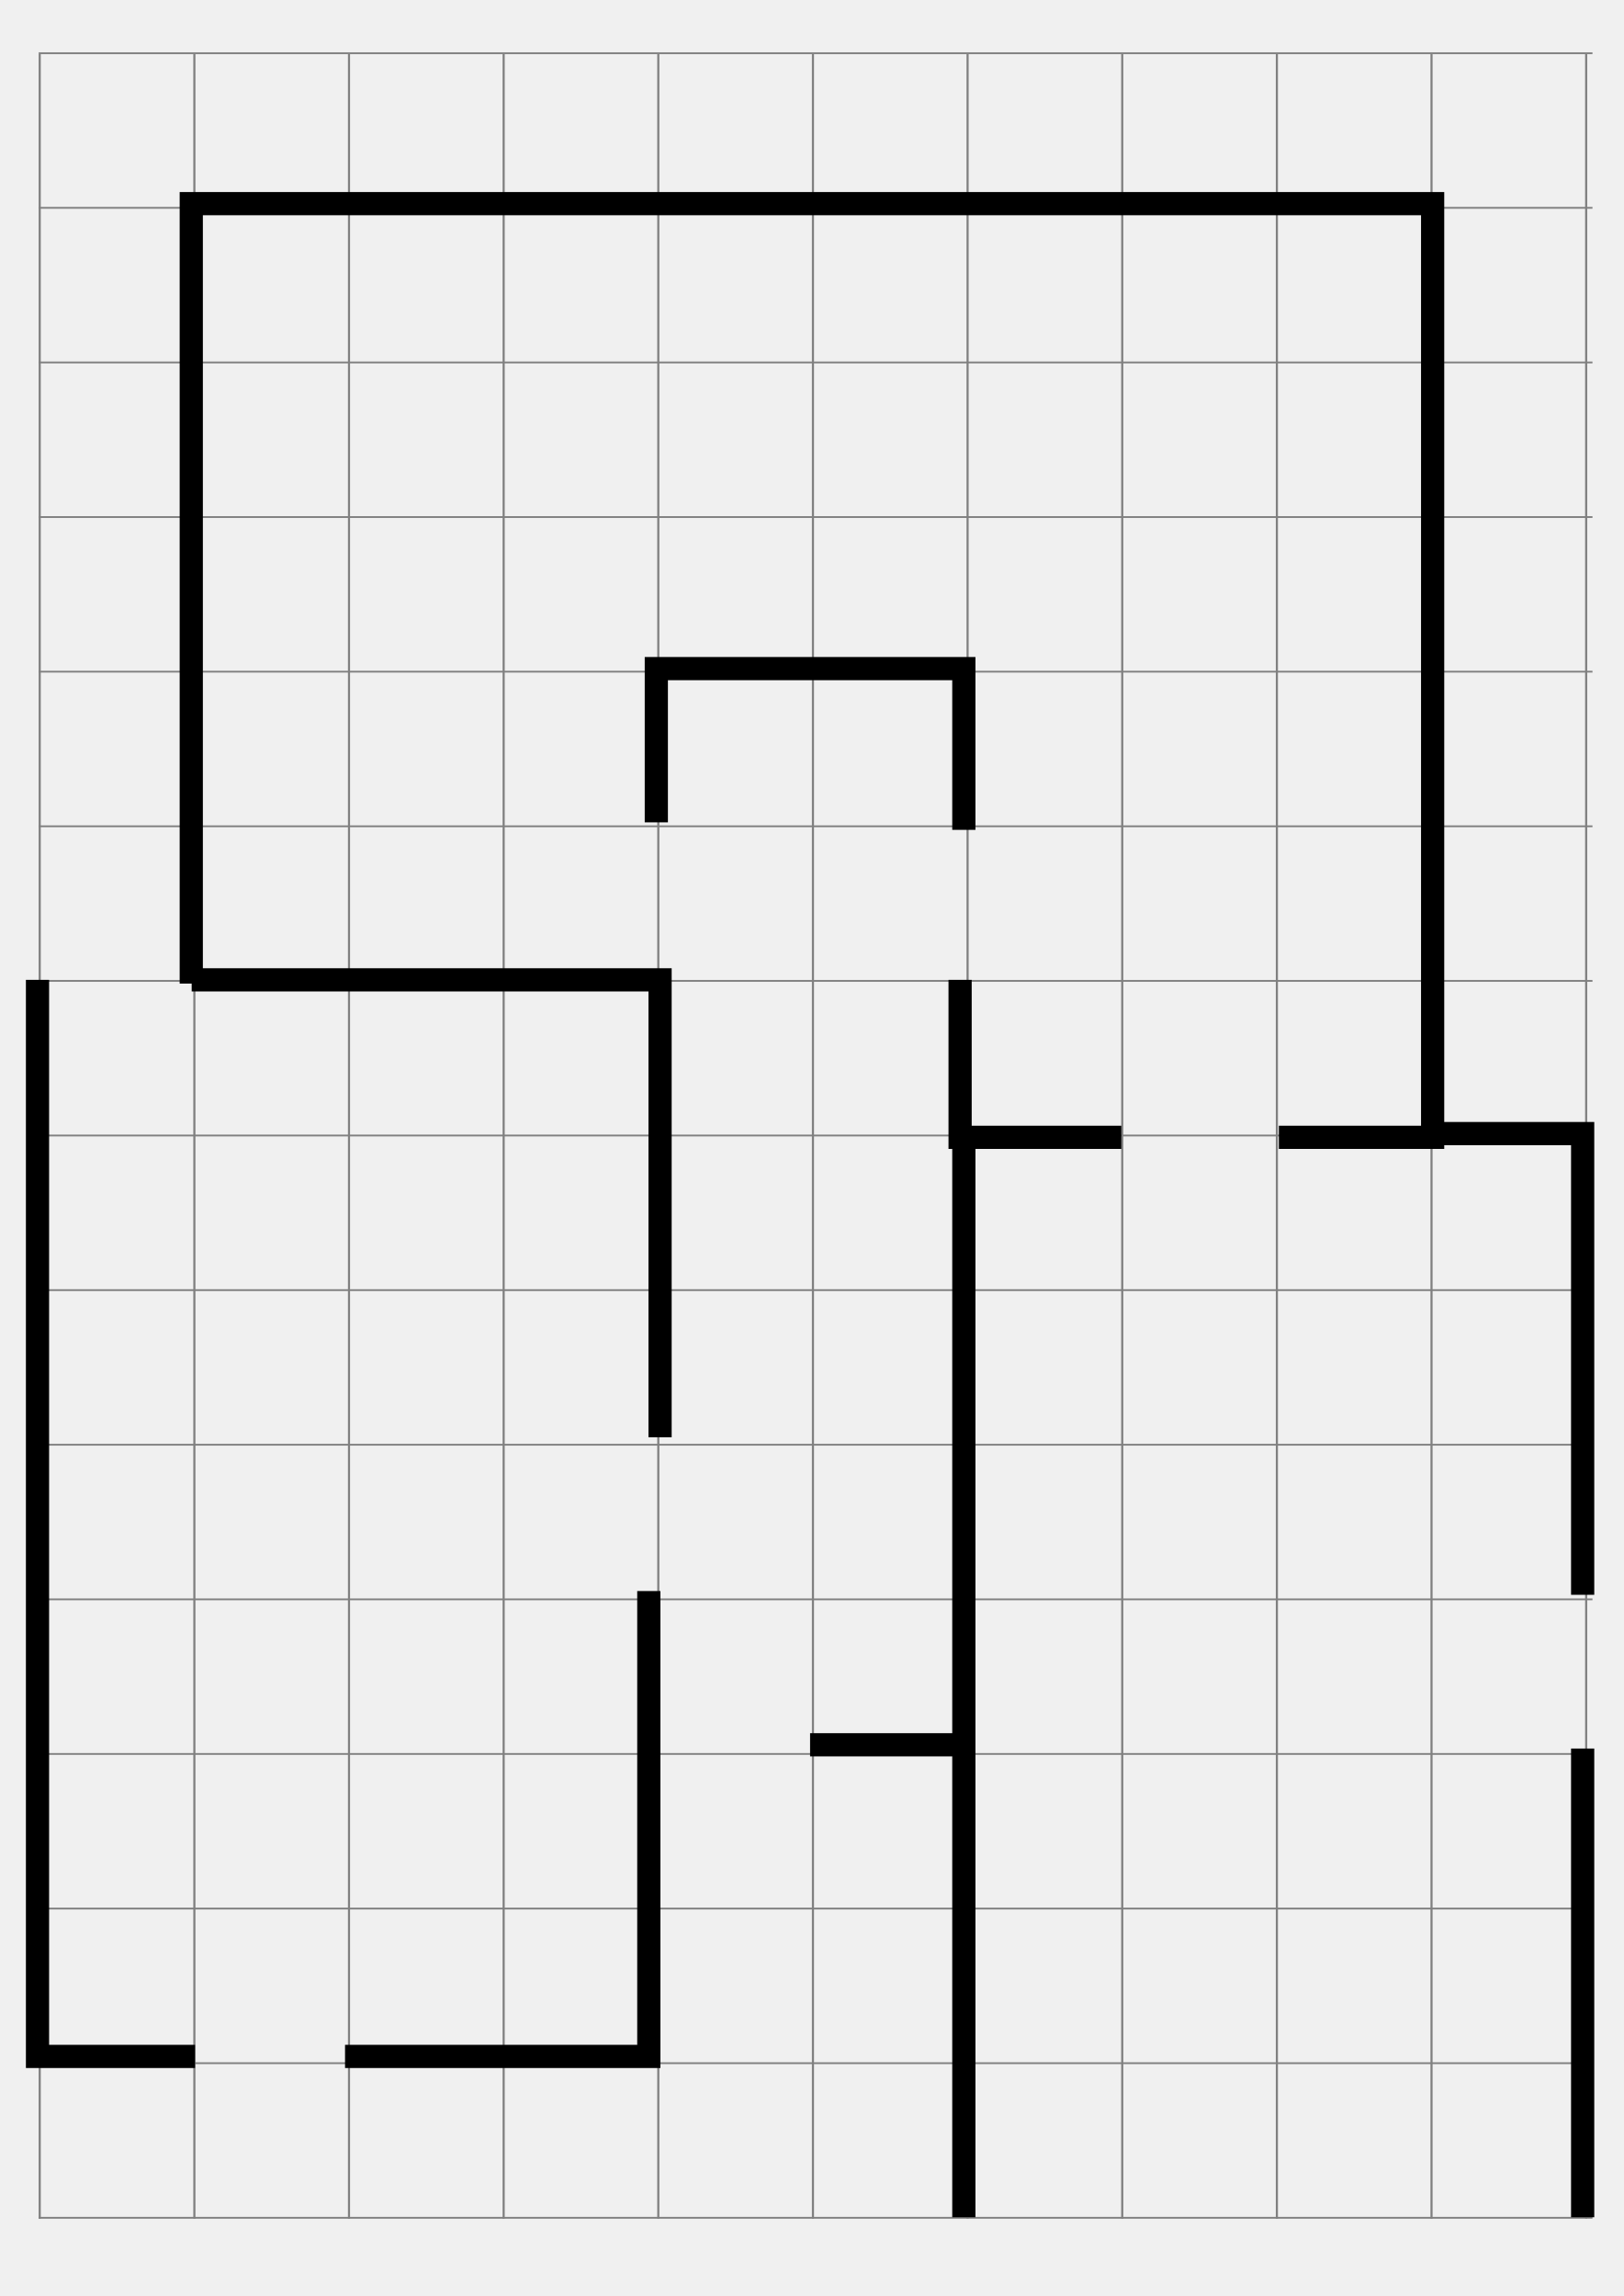
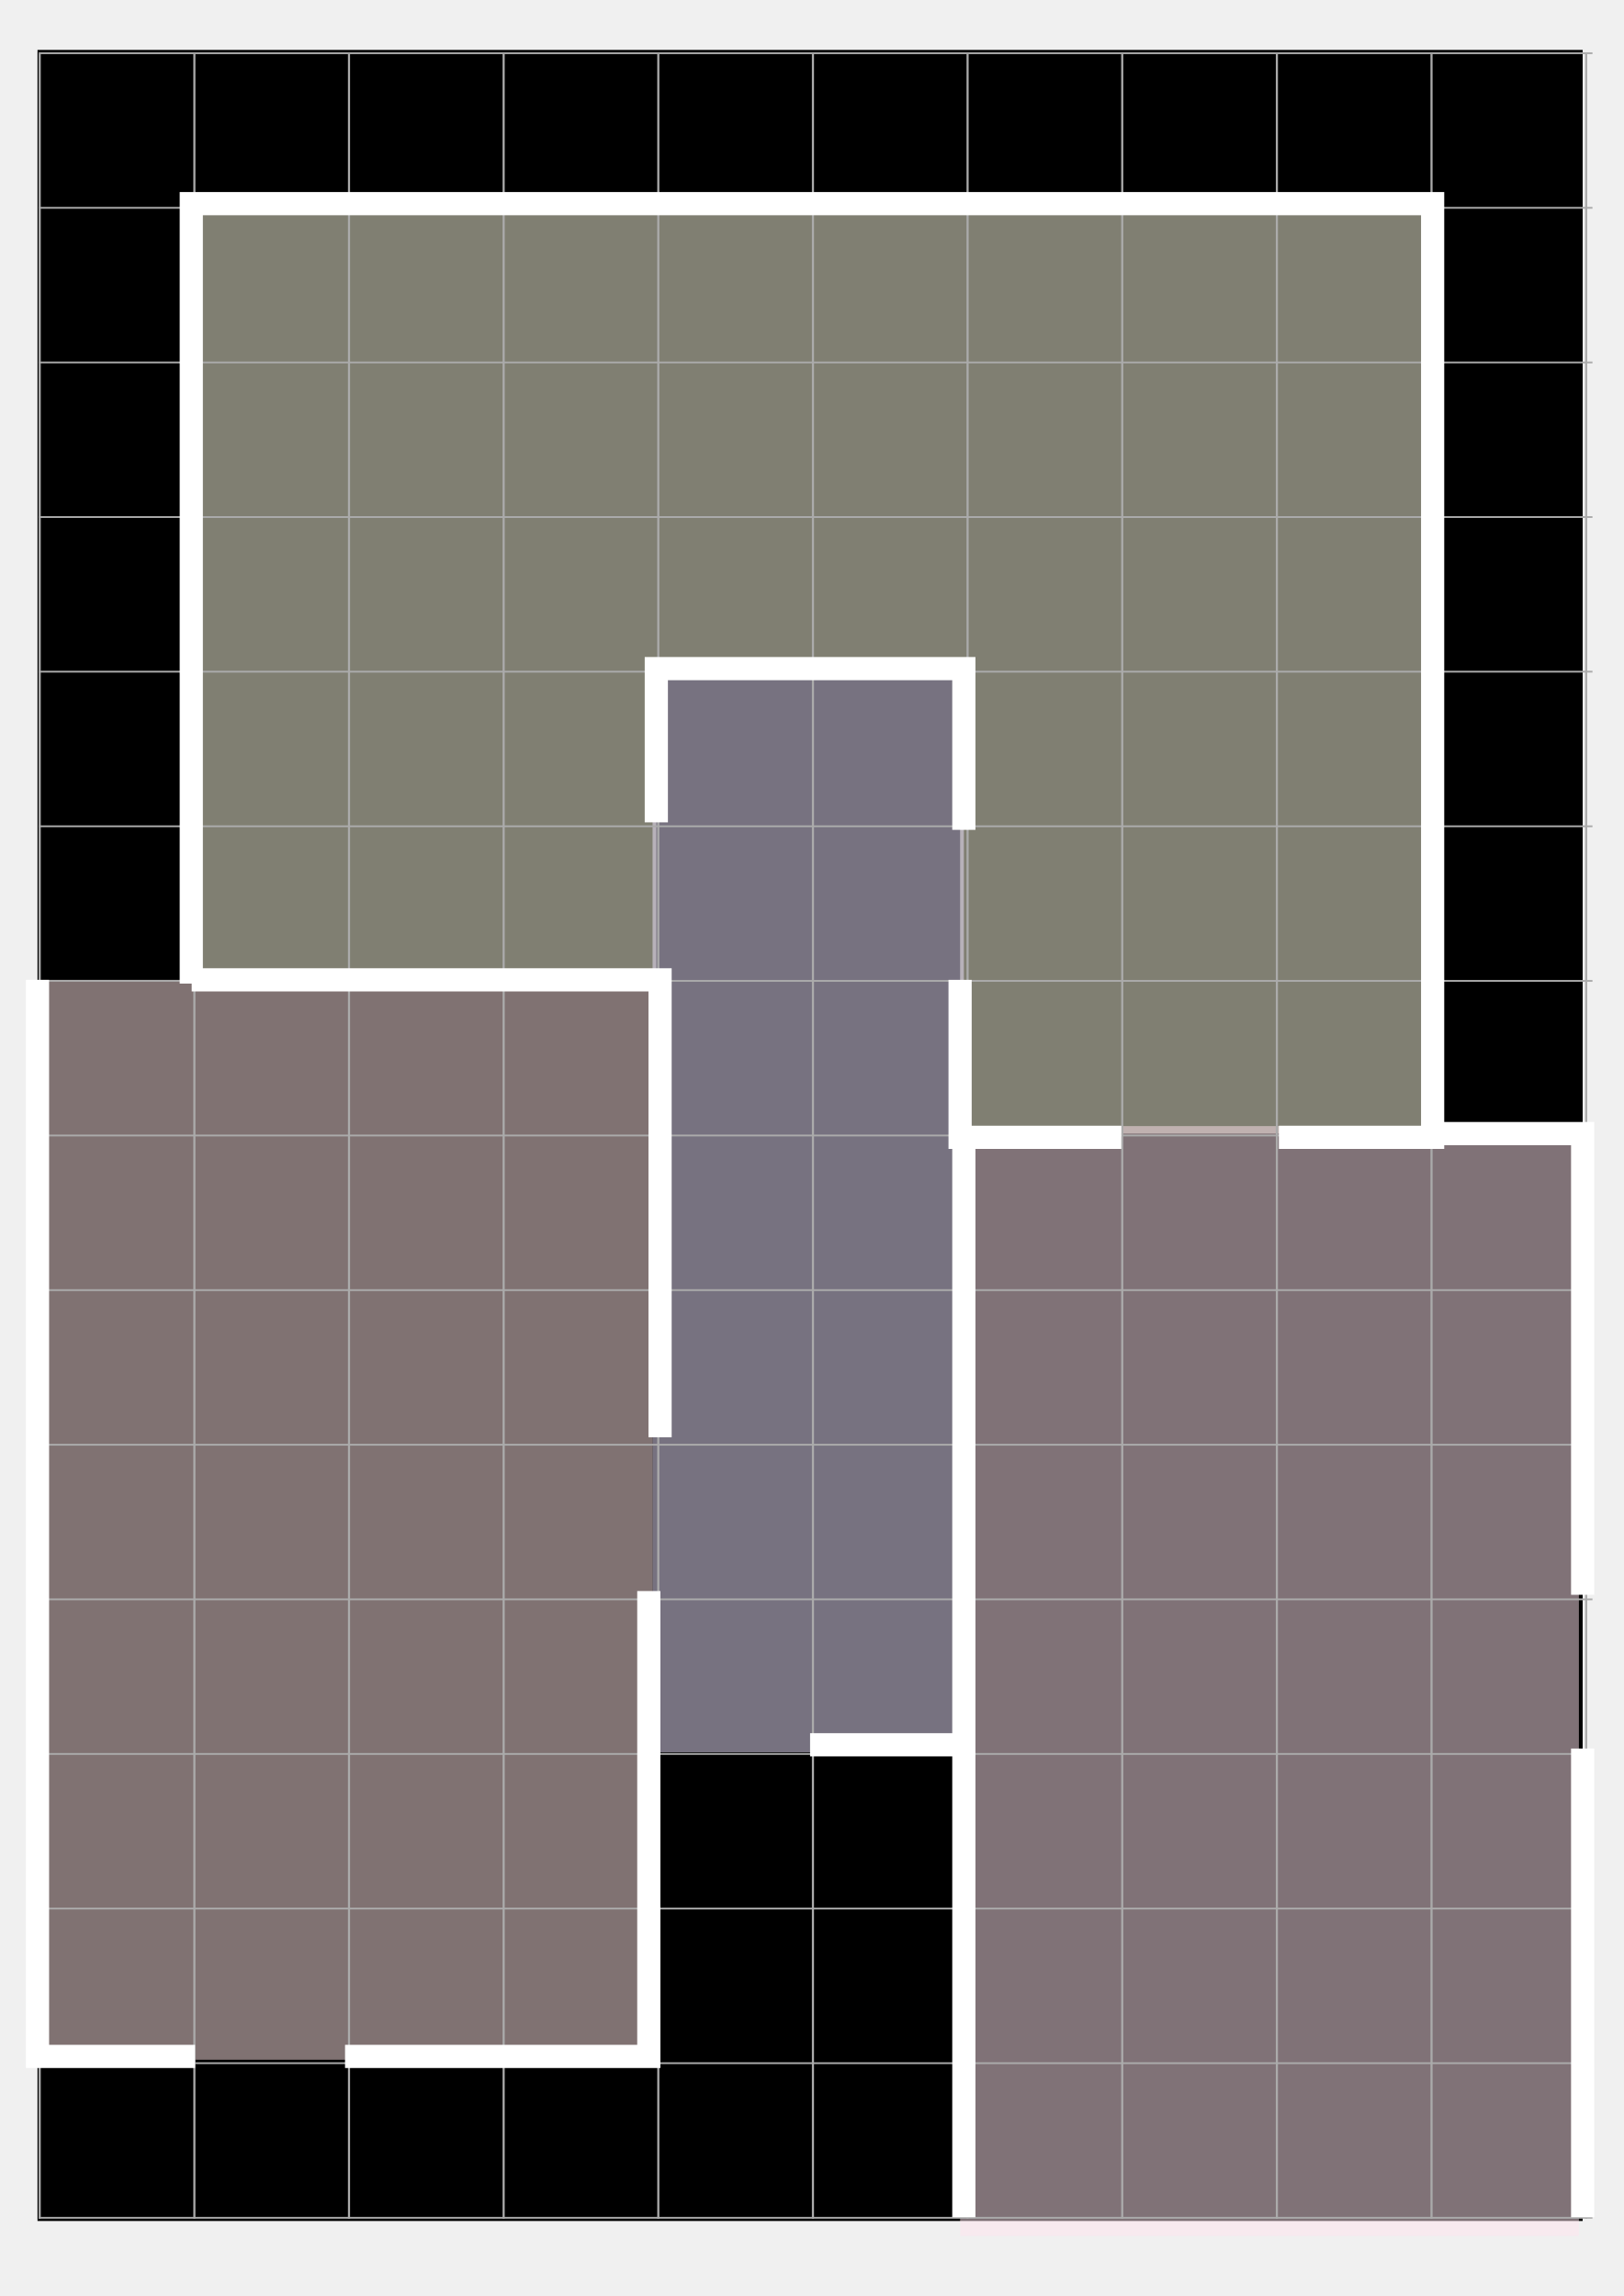
<svg xmlns="http://www.w3.org/2000/svg" width="210mm" height="297mm" viewBox="0 0 744.094 1052.362" id="svg2" version="1.1">
  <defs id="defs4" />
+   <g id="layer4">
+     <rect style="opacity:1;fill:#000000;fill-opacity:1;stroke:none;stroke-width:10.63;stroke-linecap:butt;stroke-linejoin:miter;stroke-miterlimit:4;stroke-dasharray:none;stroke-dashoffset:0;stroke-opacity:1" id="rect9737" width="708.097" height="995.117" x="17.187" y="22.872" />
+     <path style="opacity:1;fill:#fffee5;fill-opacity:0.5;stroke:none;stroke-width:10.63;stroke-linecap:butt;stroke-linejoin:miter;stroke-miterlimit:4;stroke-dasharray:none;stroke-dashoffset:0;stroke-opacity:1" d="m 85.934,93.338 0,355.768 214.836,0 0,-142.65 139.213,0 0,213.115 213.117,0 0,-213.115 0,-30.938 0,-178.742 -352.33,0 0,-3.438 -214.836,0 z" id="rect9787" />
+     <rect style="opacity:1;fill:#eee5ff;fill-opacity:0.5;stroke:none;stroke-width:10.63;stroke-linecap:butt;stroke-linejoin:miter;stroke-miterlimit:4;stroke-dasharray:none;stroke-dashoffset:0;stroke-opacity:1" id="rect9794" width="142.651" height="498.418" x="299.051" y="304.736" />
+     <rect style="opacity:1;fill:#ffe5e5;fill-opacity:0.5;stroke:none;stroke-width:10.63;stroke-linecap:butt;stroke-linejoin:miter;stroke-miterlimit:4;stroke-dasharray:none;stroke-dashoffset:0;stroke-opacity:1" id="rect9796" width="283.582" height="494.98" x="15.468" y="449.105" />
+     <rect style="opacity:1;fill:#ffe5ee;fill-opacity:0.5;stroke:none;stroke-width:10.63;stroke-linecap:butt;stroke-linejoin:miter;stroke-miterlimit:4;stroke-dasharray:none;stroke-dashoffset:0;stroke-opacity:1" id="rect9800" width="283.582" height="508.73" x="439.982" y="516.134" />
+   </g>
  <g id="layer1">
-     <path style="fill:none;fill-rule:evenodd;stroke:#808080;stroke-width:0.97px;stroke-linecap:butt;stroke-linejoin:miter;stroke-opacity:1" d="m 89.07,24.803 0,992.126" id="path3336" />
-     <path id="path3338" d="m 159.939,24.803 0,992.126" style="fill:none;fill-rule:evenodd;stroke:#808080;stroke-width:0.97px;stroke-linecap:butt;stroke-linejoin:miter;stroke-opacity:1" />
-     <path id="path3340" d="m 230.808,24.803 0,992.126" style="fill:none;fill-rule:evenodd;stroke:#808080;stroke-width:0.97px;stroke-linecap:butt;stroke-linejoin:miter;stroke-opacity:1" />
-     <path style="fill:none;fill-rule:evenodd;stroke:#808080;stroke-width:0.97px;stroke-linecap:butt;stroke-linejoin:miter;stroke-opacity:1" d="m 301.678,24.803 0,992.126" id="path3342" />
-     <path id="path3344" d="m 372.547,24.803 0,992.126" style="fill:none;fill-rule:evenodd;stroke:#808080;stroke-width:0.97px;stroke-linecap:butt;stroke-linejoin:miter;stroke-opacity:1" />
-     <path style="fill:none;fill-rule:evenodd;stroke:#808080;stroke-width:0.97px;stroke-linecap:butt;stroke-linejoin:miter;stroke-opacity:1" d="m 443.416,24.803 0,992.126" id="path3346" />
-     <path style="fill:none;fill-rule:evenodd;stroke:#808080;stroke-width:0.97px;stroke-linecap:butt;stroke-linejoin:miter;stroke-opacity:1" d="m 514.285,24.803 0,992.126" id="path3348" />
-     <path id="path3350" d="m 585.154,24.803 0,992.126" style="fill:none;fill-rule:evenodd;stroke:#808080;stroke-width:0.97px;stroke-linecap:butt;stroke-linejoin:miter;stroke-opacity:1" />
-     <path style="fill:none;fill-rule:evenodd;stroke:#808080;stroke-width:0.97px;stroke-linecap:butt;stroke-linejoin:miter;stroke-opacity:1" d="m 656.023,24.803 0,992.126" id="path3352" />
-     <path id="path3354" d="m 726.892,24.803 0,992.126" style="fill:none;fill-rule:evenodd;stroke:#808080;stroke-width:0.97px;stroke-linecap:butt;stroke-linejoin:miter;stroke-opacity:1" />
-     <path id="path3380" d="m 729.78,307.857 -712.063,0" style="fill:none;fill-rule:evenodd;stroke:#808080;stroke-width:0.821px;stroke-linecap:butt;stroke-linejoin:miter;stroke-opacity:1" />
-     <path style="fill:none;fill-rule:evenodd;stroke:#808080;stroke-width:0.821px;stroke-linecap:butt;stroke-linejoin:miter;stroke-opacity:1" d="m 729.78,378.723 -712.063,0" id="path3382" />
-     <path style="fill:none;fill-rule:evenodd;stroke:#808080;stroke-width:0.821px;stroke-linecap:butt;stroke-linejoin:miter;stroke-opacity:1" d="m 729.78,449.589 -712.063,0" id="path3384" />
-     <path id="path3386" d="m 729.78,520.455 -712.063,0" style="fill:none;fill-rule:evenodd;stroke:#808080;stroke-width:0.821px;stroke-linecap:butt;stroke-linejoin:miter;stroke-opacity:1" />
-     <path style="fill:none;fill-rule:evenodd;stroke:#808080;stroke-width:0.821px;stroke-linecap:butt;stroke-linejoin:miter;stroke-opacity:1" d="m 729.78,591.322 -712.063,0" id="path3388" />
-     <path id="path3390" d="m 729.78,662.188 -712.063,0" style="fill:none;fill-rule:evenodd;stroke:#808080;stroke-width:0.821px;stroke-linecap:butt;stroke-linejoin:miter;stroke-opacity:1" />
-     <path id="path3392" d="m 729.78,733.054 -712.063,0" style="fill:none;fill-rule:evenodd;stroke:#808080;stroke-width:0.821px;stroke-linecap:butt;stroke-linejoin:miter;stroke-opacity:1" />
-     <path style="fill:none;fill-rule:evenodd;stroke:#808080;stroke-width:0.821px;stroke-linecap:butt;stroke-linejoin:miter;stroke-opacity:1" d="m 729.78,803.92 -712.063,0" id="path3394" />
-     <path id="path3396" d="m 729.78,874.786 -712.063,0" style="fill:none;fill-rule:evenodd;stroke:#808080;stroke-width:0.821px;stroke-linecap:butt;stroke-linejoin:miter;stroke-opacity:1" />
-     <path style="fill:none;fill-rule:evenodd;stroke:#808080;stroke-width:0.821px;stroke-linecap:butt;stroke-linejoin:miter;stroke-opacity:1" d="m 729.78,945.652 -712.063,0" id="path3398" />
-     <path id="path3404" d="m 729.78,24.392 -712.063,0" style="fill:none;fill-rule:evenodd;stroke:#808080;stroke-width:0.821px;stroke-linecap:butt;stroke-linejoin:miter;stroke-opacity:1" />
-     <path style="fill:none;fill-rule:evenodd;stroke:#808080;stroke-width:0.821px;stroke-linecap:butt;stroke-linejoin:miter;stroke-opacity:1" d="m 729.78,95.259 -712.063,0" id="path3406" />
-     <path id="path3408" d="m 729.78,166.125 -712.063,0" style="fill:none;fill-rule:evenodd;stroke:#808080;stroke-width:0.821px;stroke-linecap:butt;stroke-linejoin:miter;stroke-opacity:1" />
-     <path style="fill:none;fill-rule:evenodd;stroke:#808080;stroke-width:0.821px;stroke-linecap:butt;stroke-linejoin:miter;stroke-opacity:1" d="m 729.78,236.991 -712.063,0" id="path3410" />
-     <path id="path3412" d="m 729.78,1016.518 -712.063,0" style="fill:none;fill-rule:evenodd;stroke:#808080;stroke-width:0.821px;stroke-linecap:butt;stroke-linejoin:miter;stroke-opacity:1" />
-     <path id="path3414" d="m 18.201,24.803 0,992.126" style="fill:none;fill-rule:evenodd;stroke:#808080;stroke-width:0.97px;stroke-linecap:butt;stroke-linejoin:miter;stroke-opacity:1" />
+     <path style="fill:none;fill-rule:evenodd;stroke:#ababab;stroke-width:0.97px;stroke-linecap:butt;stroke-linejoin:miter;stroke-opacity:1" d="m 89.07,24.803 0,992.126" id="path3336" />
+     <path id="path3338" d="m 159.939,24.803 0,992.126" style="fill:none;fill-rule:evenodd;stroke:#ababab;stroke-width:0.97px;stroke-linecap:butt;stroke-linejoin:miter;stroke-opacity:1" />
+     <path id="path3340" d="m 230.808,24.803 0,992.126" style="fill:none;fill-rule:evenodd;stroke:#ababab;stroke-width:0.97px;stroke-linecap:butt;stroke-linejoin:miter;stroke-opacity:1" />
+     <path style="fill:none;fill-rule:evenodd;stroke:#ababab;stroke-width:0.97px;stroke-linecap:butt;stroke-linejoin:miter;stroke-opacity:1" d="m 301.678,24.803 0,992.126" id="path3342" />
+     <path id="path3344" d="m 372.547,24.803 0,992.126" style="fill:none;fill-rule:evenodd;stroke:#ababab;stroke-width:0.97px;stroke-linecap:butt;stroke-linejoin:miter;stroke-opacity:1" />
+     <path style="fill:none;fill-rule:evenodd;stroke:#ababab;stroke-width:0.97px;stroke-linecap:butt;stroke-linejoin:miter;stroke-opacity:1" d="m 443.416,24.803 0,992.126" id="path3346" />
+     <path style="fill:none;fill-rule:evenodd;stroke:#ababab;stroke-width:0.97px;stroke-linecap:butt;stroke-linejoin:miter;stroke-opacity:1" d="m 514.285,24.803 0,992.126" id="path3348" />
+     <path id="path3350" d="m 585.154,24.803 0,992.126" style="fill:none;fill-rule:evenodd;stroke:#ababab;stroke-width:0.97px;stroke-linecap:butt;stroke-linejoin:miter;stroke-opacity:1" />
+     <path style="fill:none;fill-rule:evenodd;stroke:#ababab;stroke-width:0.97px;stroke-linecap:butt;stroke-linejoin:miter;stroke-opacity:1" d="m 656.023,24.803 0,992.126" id="path3352" />
+     <path id="path3354" d="m 726.892,24.803 0,992.126" style="fill:none;fill-rule:evenodd;stroke:#ababab;stroke-width:0.97px;stroke-linecap:butt;stroke-linejoin:miter;stroke-opacity:1" />
+     <path id="path3380" d="m 729.78,307.857 -712.063,0" style="fill:none;fill-rule:evenodd;stroke:#ababab;stroke-width:0.821px;stroke-linecap:butt;stroke-linejoin:miter;stroke-opacity:1" />
+     <path style="fill:none;fill-rule:evenodd;stroke:#ababab;stroke-width:0.821px;stroke-linecap:butt;stroke-linejoin:miter;stroke-opacity:1" d="m 729.78,378.723 -712.063,0" id="path3382" />
+     <path style="fill:none;fill-rule:evenodd;stroke:#ababab;stroke-width:0.821px;stroke-linecap:butt;stroke-linejoin:miter;stroke-opacity:1" d="m 729.78,449.589 -712.063,0" id="path3384" />
+     <path id="path3386" d="m 729.78,520.455 -712.063,0" style="fill:none;fill-rule:evenodd;stroke:#ababab;stroke-width:0.821px;stroke-linecap:butt;stroke-linejoin:miter;stroke-opacity:1" />
+     <path style="fill:none;fill-rule:evenodd;stroke:#ababab;stroke-width:0.821px;stroke-linecap:butt;stroke-linejoin:miter;stroke-opacity:1" d="m 729.78,591.322 -712.063,0" id="path3388" />
+     <path id="path3390" d="m 729.78,662.188 -712.063,0" style="fill:none;fill-rule:evenodd;stroke:#ababab;stroke-width:0.821px;stroke-linecap:butt;stroke-linejoin:miter;stroke-opacity:1" />
+     <path id="path3392" d="m 729.78,733.054 -712.063,0" style="fill:none;fill-rule:evenodd;stroke:#ababab;stroke-width:0.821px;stroke-linecap:butt;stroke-linejoin:miter;stroke-opacity:1" />
+     <path style="fill:none;fill-rule:evenodd;stroke:#ababab;stroke-width:0.821px;stroke-linecap:butt;stroke-linejoin:miter;stroke-opacity:1" d="m 729.78,803.92 -712.063,0" id="path3394" />
+     <path id="path3396" d="m 729.78,874.786 -712.063,0" style="fill:none;fill-rule:evenodd;stroke:#ababab;stroke-width:0.821px;stroke-linecap:butt;stroke-linejoin:miter;stroke-opacity:1" />
+     <path style="fill:none;fill-rule:evenodd;stroke:#ababab;stroke-width:0.821px;stroke-linecap:butt;stroke-linejoin:miter;stroke-opacity:1" d="m 729.78,945.652 -712.063,0" id="path3398" />
+     <path id="path3404" d="m 729.78,24.392 -712.063,0" style="fill:none;fill-rule:evenodd;stroke:#ababab;stroke-width:0.821px;stroke-linecap:butt;stroke-linejoin:miter;stroke-opacity:1" />
+     <path style="fill:none;fill-rule:evenodd;stroke:#ababab;stroke-width:0.821px;stroke-linecap:butt;stroke-linejoin:miter;stroke-opacity:1" d="m 729.78,95.259 -712.063,0" id="path3406" />
+     <path id="path3408" d="m 729.78,166.125 -712.063,0" style="fill:none;fill-rule:evenodd;stroke:#ababab;stroke-width:0.821px;stroke-linecap:butt;stroke-linejoin:miter;stroke-opacity:1" />
+     <path style="fill:none;fill-rule:evenodd;stroke:#ababab;stroke-width:0.821px;stroke-linecap:butt;stroke-linejoin:miter;stroke-opacity:1" d="m 729.78,236.991 -712.063,0" id="path3410" />
+     <path id="path3412" d="m 729.78,1016.518 -712.063,0" style="fill:none;fill-rule:evenodd;stroke:#ababab;stroke-width:0.821px;stroke-linecap:butt;stroke-linejoin:miter;stroke-opacity:1" />
+     <path id="path3414" d="m 18.201,24.803 0,992.126" style="fill:none;fill-rule:evenodd;stroke:#ababab;stroke-width:0.97px;stroke-linecap:butt;stroke-linejoin:miter;stroke-opacity:1" />
  </g>
  <g id="layer2">
-     <path style="fill:none;fill-rule:evenodd;stroke:#000000;stroke-width:10.63;stroke-linecap:butt;stroke-linejoin:miter;stroke-opacity:1;stroke-miterlimit:4;stroke-dasharray:none" d="m 87.653,450.824 0,-357.486 568.884,0 0,427.952 -70.466,0" id="path4258" />
-     <path style="fill:none;fill-rule:evenodd;stroke:#000000;stroke-width:10.63;stroke-linecap:butt;stroke-linejoin:miter;stroke-opacity:1;stroke-miterlimit:4;stroke-dasharray:none" d="m 300.769,376.92 0,-70.466 140.932,0 0,73.903" id="path4260" />
-     <path style="fill:none;fill-rule:evenodd;stroke:#000000;stroke-width:10.63;stroke-linecap:butt;stroke-linejoin:miter;stroke-opacity:1;stroke-miterlimit:4;stroke-dasharray:none" d="m 439.982,449.105 0,72.185 73.903,0" id="path4262" />
-     <path style="fill:none;fill-rule:evenodd;stroke:#000000;stroke-width:10.63;stroke-linecap:butt;stroke-linejoin:miter;stroke-opacity:1;stroke-miterlimit:4;stroke-dasharray:none" d="m 441.701,519.571 0,496.699" id="path4264" />
-     <path style="fill:none;fill-rule:evenodd;stroke:#000000;stroke-width:10.63;stroke-linecap:butt;stroke-linejoin:miter;stroke-miterlimit:4;stroke-dasharray:none;stroke-opacity:1" d="m 302.488,658.784 0,-209.679 -214.651,0 m -70.651,0 0,493.446 72.185,0" id="path4266" />
-     <path style="fill:none;fill-rule:evenodd;stroke:#000000;stroke-width:10.63;stroke-linecap:butt;stroke-linejoin:miter;stroke-miterlimit:4;stroke-dasharray:none;stroke-opacity:1" d="m 158.119,942.551 139.213,0 0,-213.301" id="path4268" />
-     <path style="fill:none;fill-rule:evenodd;stroke:#000000;stroke-width:10.63;stroke-linecap:butt;stroke-linejoin:miter;stroke-opacity:1;stroke-miterlimit:4;stroke-dasharray:none" d="m 371.235,799.716 67.029,0" id="path4270" />
-     <path style="fill:none;fill-rule:evenodd;stroke:#000000;stroke-width:10.63;stroke-linecap:butt;stroke-linejoin:miter;stroke-opacity:1;stroke-miterlimit:4;stroke-dasharray:none" d="m 653.099,519.571 72.185,0 0,211.398" id="path4272" />
-     <path style="fill:none;fill-rule:evenodd;stroke:#000000;stroke-width:10.63;stroke-linecap:butt;stroke-linejoin:miter;stroke-opacity:1;stroke-miterlimit:4;stroke-dasharray:none" d="m 725.284,801.435 0,214.835" id="path4274" />
+     <path style="fill:none;fill-rule:evenodd;stroke:#ffffff;stroke-width:10.63;stroke-linecap:butt;stroke-linejoin:miter;stroke-miterlimit:4;stroke-dasharray:none;stroke-opacity:1" d="m 87.653,450.824 0,-357.486 568.884,0 0,427.952 -70.466,0" id="path4258" />
+     <path style="fill:none;fill-rule:evenodd;stroke:#ffffff;stroke-width:10.63;stroke-linecap:butt;stroke-linejoin:miter;stroke-miterlimit:4;stroke-dasharray:none;stroke-opacity:1" d="m 300.769,376.92 0,-70.466 140.932,0 0,73.903" id="path4260" />
+     <path style="fill:none;fill-rule:evenodd;stroke:#ffffff;stroke-width:10.63;stroke-linecap:butt;stroke-linejoin:miter;stroke-miterlimit:4;stroke-dasharray:none;stroke-opacity:1" d="m 439.982,449.105 0,72.185 73.903,0" id="path4262" />
+     <path style="fill:none;fill-rule:evenodd;stroke:#ffffff;stroke-width:10.63;stroke-linecap:butt;stroke-linejoin:miter;stroke-miterlimit:4;stroke-dasharray:none;stroke-opacity:1" d="m 441.701,519.571 0,496.699" id="path4264" />
+     <path style="fill:none;fill-rule:evenodd;stroke:#ffffff;stroke-width:10.63;stroke-linecap:butt;stroke-linejoin:miter;stroke-miterlimit:4;stroke-dasharray:none;stroke-opacity:1" d="m 302.488,658.784 0,-209.679 -214.651,0 m -70.651,0 0,493.446 72.185,0" id="path4266" />
+     <path style="fill:none;fill-rule:evenodd;stroke:#ffffff;stroke-width:10.63;stroke-linecap:butt;stroke-linejoin:miter;stroke-miterlimit:4;stroke-dasharray:none;stroke-opacity:1" d="m 158.119,942.551 139.213,0 0,-213.301" id="path4268" />
+     <path style="fill:none;fill-rule:evenodd;stroke:#ffffff;stroke-width:10.63;stroke-linecap:butt;stroke-linejoin:miter;stroke-miterlimit:4;stroke-dasharray:none;stroke-opacity:1" d="m 371.235,799.716 67.029,0" id="path4270" />
+     <path style="fill:none;fill-rule:evenodd;stroke:#ffffff;stroke-width:10.63;stroke-linecap:butt;stroke-linejoin:miter;stroke-miterlimit:4;stroke-dasharray:none;stroke-opacity:1" d="m 653.099,519.571 72.185,0 0,211.398" id="path4272" />
+     <path style="fill:none;fill-rule:evenodd;stroke:#ffffff;stroke-width:10.63;stroke-linecap:butt;stroke-linejoin:miter;stroke-miterlimit:4;stroke-dasharray:none;stroke-opacity:1" d="m 725.284,801.435 0,214.835" id="path4274" />
  </g>
</svg>
